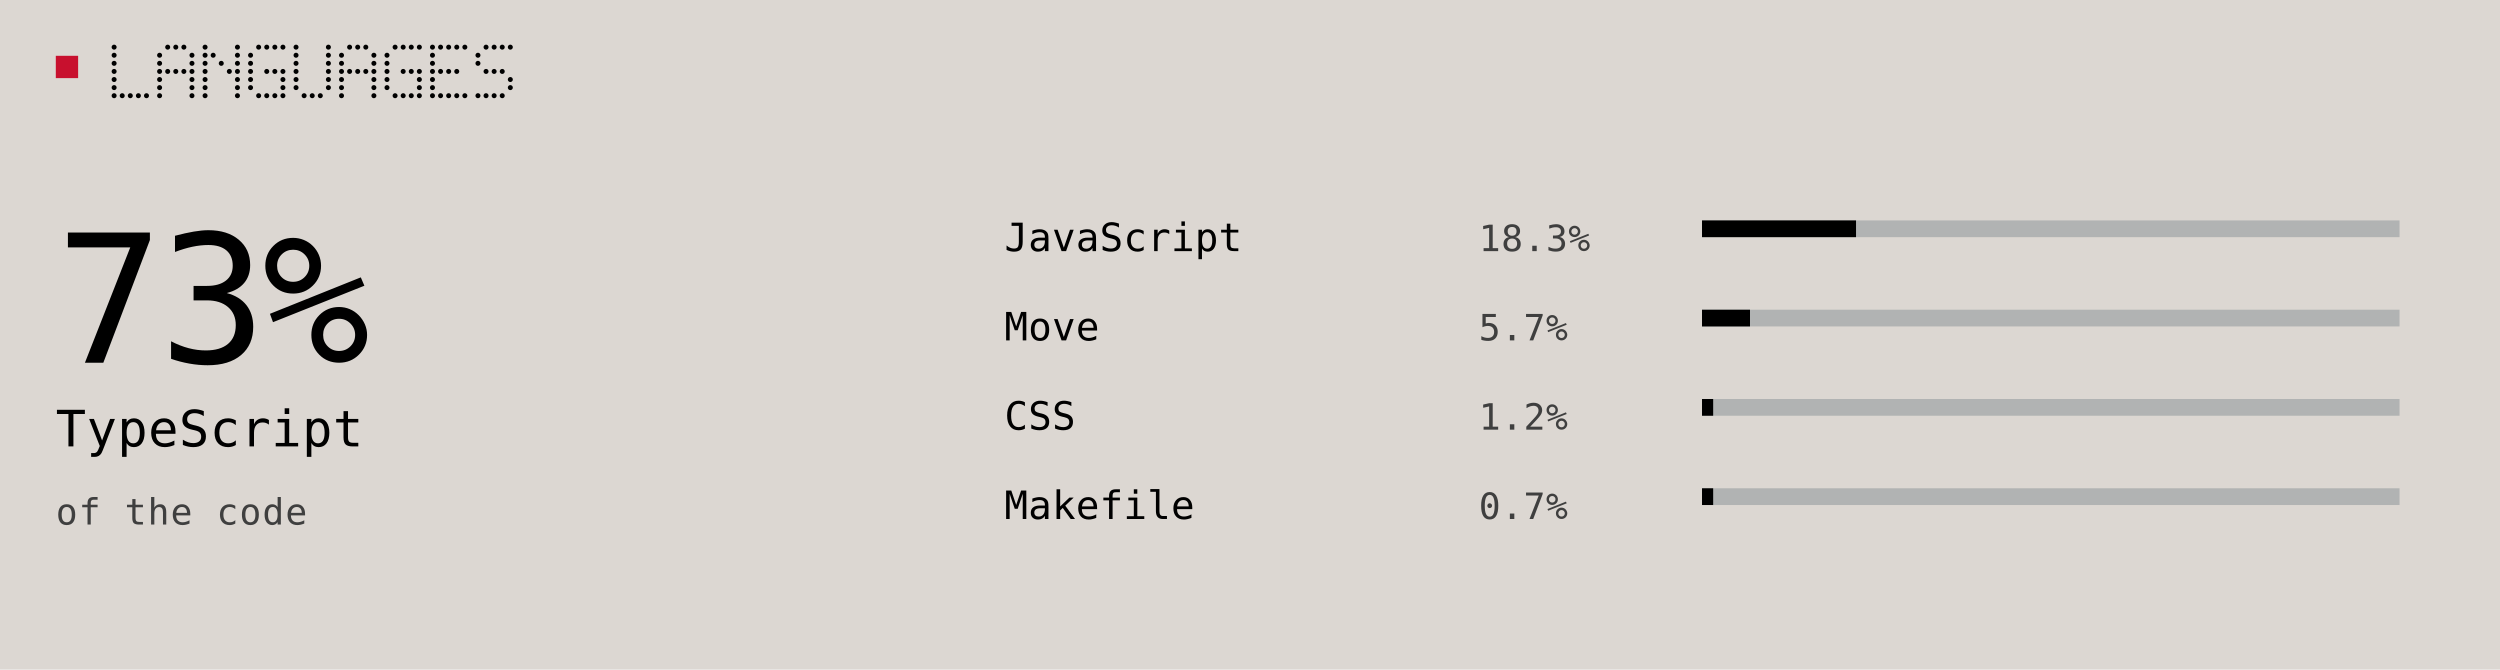
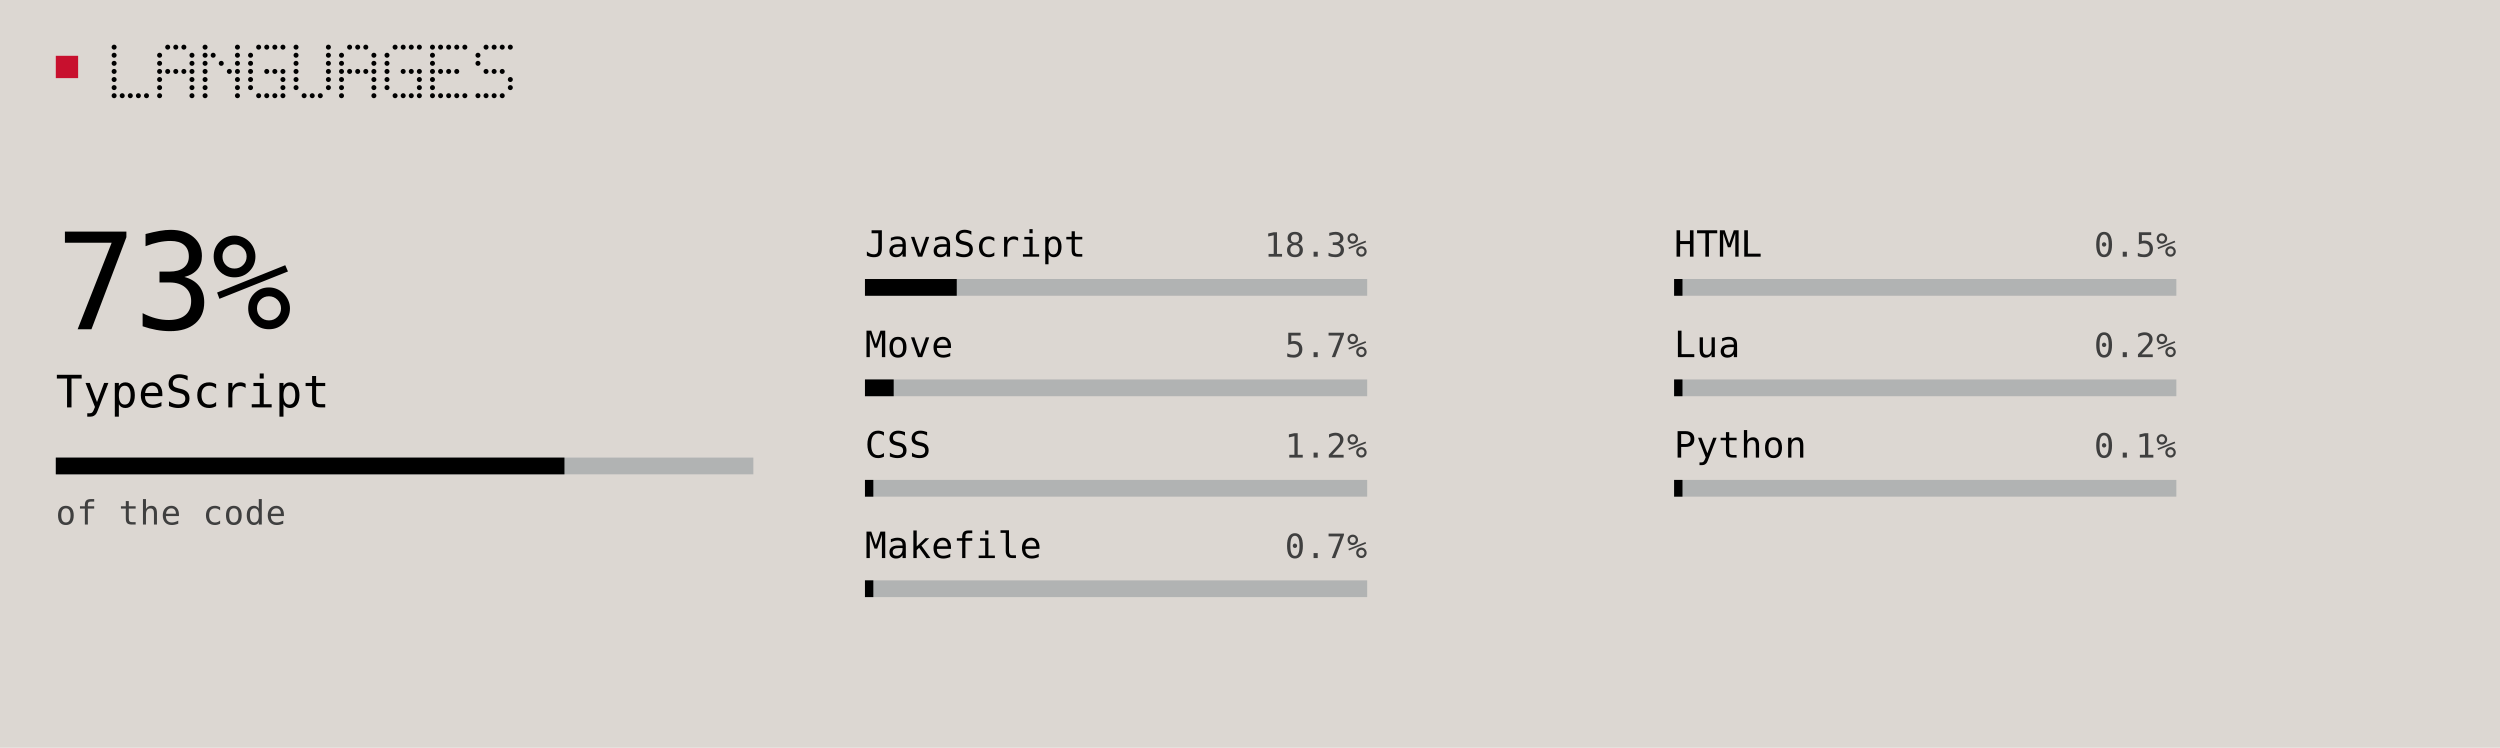
- <svg xmlns="http://www.w3.org/2000/svg" width="896" height="240" viewBox="0 0 896 240" role="img">
-   <rect width="896" height="240" fill="#DCD7D2" />
+ <svg xmlns="http://www.w3.org/2000/svg" width="896" height="268" viewBox="0 0 896 268" role="img">
+   <rect width="896" height="268" fill="#DCD7D2" />
  <rect x="20" y="20" width="8" height="8" fill="#C8102E" />
  <circle cx="40.9" cy="16.9" r="0.90" fill="#000000" />
  <circle cx="40.9" cy="19.8" r="0.90" fill="#000000" />
  <circle cx="40.9" cy="22.7" r="0.90" fill="#000000" />
  <circle cx="40.9" cy="25.6" r="0.90" fill="#000000" />
  <circle cx="40.9" cy="28.5" r="0.90" fill="#000000" />
  <circle cx="40.9" cy="31.4" r="0.90" fill="#000000" />
  <circle cx="40.9" cy="34.3" r="0.90" fill="#000000" />
  <circle cx="43.8" cy="34.3" r="0.90" fill="#000000" />
  <circle cx="46.7" cy="34.3" r="0.90" fill="#000000" />
  <circle cx="49.6" cy="34.3" r="0.90" fill="#000000" />
  <circle cx="52.5" cy="34.3" r="0.90" fill="#000000" />
  <circle cx="60.1" cy="16.9" r="0.90" fill="#000000" />
  <circle cx="63.0" cy="16.9" r="0.90" fill="#000000" />
  <circle cx="65.9" cy="16.9" r="0.90" fill="#000000" />
  <circle cx="57.2" cy="19.8" r="0.90" fill="#000000" />
  <circle cx="68.8" cy="19.8" r="0.90" fill="#000000" />
  <circle cx="57.2" cy="22.7" r="0.90" fill="#000000" />
  <circle cx="68.8" cy="22.7" r="0.90" fill="#000000" />
  <circle cx="57.2" cy="25.6" r="0.90" fill="#000000" />
  <circle cx="60.1" cy="25.6" r="0.90" fill="#000000" />
  <circle cx="63.0" cy="25.6" r="0.90" fill="#000000" />
  <circle cx="65.9" cy="25.6" r="0.90" fill="#000000" />
  <circle cx="68.8" cy="25.6" r="0.90" fill="#000000" />
  <circle cx="57.2" cy="28.5" r="0.90" fill="#000000" />
  <circle cx="68.8" cy="28.5" r="0.90" fill="#000000" />
  <circle cx="57.2" cy="31.4" r="0.90" fill="#000000" />
  <circle cx="68.8" cy="31.4" r="0.90" fill="#000000" />
  <circle cx="57.2" cy="34.3" r="0.90" fill="#000000" />
  <circle cx="68.8" cy="34.3" r="0.90" fill="#000000" />
  <circle cx="73.5" cy="16.9" r="0.90" fill="#000000" />
  <circle cx="85.1" cy="16.9" r="0.90" fill="#000000" />
  <circle cx="73.5" cy="19.8" r="0.90" fill="#000000" />
  <circle cx="76.4" cy="19.8" r="0.90" fill="#000000" />
  <circle cx="85.1" cy="19.8" r="0.90" fill="#000000" />
  <circle cx="73.5" cy="22.7" r="0.90" fill="#000000" />
  <circle cx="79.3" cy="22.7" r="0.90" fill="#000000" />
  <circle cx="85.1" cy="22.7" r="0.90" fill="#000000" />
  <circle cx="73.5" cy="25.6" r="0.90" fill="#000000" />
  <circle cx="82.2" cy="25.6" r="0.90" fill="#000000" />
  <circle cx="85.1" cy="25.6" r="0.90" fill="#000000" />
  <circle cx="73.5" cy="28.5" r="0.90" fill="#000000" />
  <circle cx="85.1" cy="28.5" r="0.90" fill="#000000" />
  <circle cx="73.5" cy="31.4" r="0.90" fill="#000000" />
  <circle cx="85.1" cy="31.4" r="0.90" fill="#000000" />
  <circle cx="73.5" cy="34.3" r="0.90" fill="#000000" />
  <circle cx="85.1" cy="34.3" r="0.90" fill="#000000" />
  <circle cx="92.7" cy="16.9" r="0.90" fill="#000000" />
  <circle cx="95.6" cy="16.9" r="0.90" fill="#000000" />
  <circle cx="98.5" cy="16.9" r="0.90" fill="#000000" />
  <circle cx="101.4" cy="16.9" r="0.90" fill="#000000" />
  <circle cx="89.8" cy="19.8" r="0.90" fill="#000000" />
  <circle cx="89.8" cy="22.7" r="0.90" fill="#000000" />
  <circle cx="89.8" cy="25.6" r="0.90" fill="#000000" />
  <circle cx="95.6" cy="25.6" r="0.90" fill="#000000" />
  <circle cx="98.5" cy="25.6" r="0.90" fill="#000000" />
  <circle cx="101.4" cy="25.6" r="0.90" fill="#000000" />
  <circle cx="89.8" cy="28.5" r="0.90" fill="#000000" />
  <circle cx="101.4" cy="28.5" r="0.90" fill="#000000" />
  <circle cx="89.8" cy="31.4" r="0.90" fill="#000000" />
  <circle cx="101.4" cy="31.4" r="0.90" fill="#000000" />
  <circle cx="92.7" cy="34.3" r="0.90" fill="#000000" />
  <circle cx="95.6" cy="34.3" r="0.90" fill="#000000" />
  <circle cx="98.5" cy="34.3" r="0.90" fill="#000000" />
  <circle cx="101.4" cy="34.3" r="0.90" fill="#000000" />
  <circle cx="106.1" cy="16.9" r="0.90" fill="#000000" />
  <circle cx="117.7" cy="16.9" r="0.90" fill="#000000" />
  <circle cx="106.1" cy="19.8" r="0.90" fill="#000000" />
  <circle cx="117.7" cy="19.8" r="0.90" fill="#000000" />
  <circle cx="106.1" cy="22.7" r="0.90" fill="#000000" />
  <circle cx="117.7" cy="22.7" r="0.90" fill="#000000" />
  <circle cx="106.1" cy="25.6" r="0.90" fill="#000000" />
  <circle cx="117.7" cy="25.6" r="0.90" fill="#000000" />
  <circle cx="106.1" cy="28.5" r="0.90" fill="#000000" />
  <circle cx="117.7" cy="28.5" r="0.90" fill="#000000" />
  <circle cx="106.1" cy="31.4" r="0.90" fill="#000000" />
  <circle cx="117.7" cy="31.4" r="0.90" fill="#000000" />
  <circle cx="109.0" cy="34.3" r="0.90" fill="#000000" />
  <circle cx="111.9" cy="34.3" r="0.90" fill="#000000" />
  <circle cx="114.8" cy="34.3" r="0.90" fill="#000000" />
  <circle cx="125.3" cy="16.9" r="0.90" fill="#000000" />
  <circle cx="128.2" cy="16.9" r="0.90" fill="#000000" />
  <circle cx="131.1" cy="16.9" r="0.90" fill="#000000" />
  <circle cx="122.4" cy="19.8" r="0.90" fill="#000000" />
  <circle cx="134.0" cy="19.8" r="0.90" fill="#000000" />
  <circle cx="122.4" cy="22.7" r="0.90" fill="#000000" />
  <circle cx="134.0" cy="22.7" r="0.90" fill="#000000" />
  <circle cx="122.4" cy="25.6" r="0.90" fill="#000000" />
  <circle cx="125.3" cy="25.6" r="0.90" fill="#000000" />
  <circle cx="128.2" cy="25.6" r="0.90" fill="#000000" />
  <circle cx="131.1" cy="25.6" r="0.90" fill="#000000" />
  <circle cx="134.0" cy="25.6" r="0.90" fill="#000000" />
  <circle cx="122.4" cy="28.5" r="0.90" fill="#000000" />
  <circle cx="134.0" cy="28.5" r="0.90" fill="#000000" />
  <circle cx="122.4" cy="31.4" r="0.90" fill="#000000" />
  <circle cx="134.0" cy="31.4" r="0.90" fill="#000000" />
  <circle cx="122.4" cy="34.3" r="0.90" fill="#000000" />
  <circle cx="134.0" cy="34.3" r="0.90" fill="#000000" />
  <circle cx="141.6" cy="16.9" r="0.90" fill="#000000" />
  <circle cx="144.5" cy="16.9" r="0.90" fill="#000000" />
  <circle cx="147.4" cy="16.9" r="0.90" fill="#000000" />
  <circle cx="150.3" cy="16.9" r="0.90" fill="#000000" />
  <circle cx="138.7" cy="19.8" r="0.90" fill="#000000" />
  <circle cx="138.7" cy="22.7" r="0.90" fill="#000000" />
  <circle cx="138.7" cy="25.6" r="0.90" fill="#000000" />
  <circle cx="144.5" cy="25.6" r="0.90" fill="#000000" />
  <circle cx="147.4" cy="25.6" r="0.90" fill="#000000" />
  <circle cx="150.3" cy="25.6" r="0.90" fill="#000000" />
  <circle cx="138.7" cy="28.5" r="0.90" fill="#000000" />
  <circle cx="150.3" cy="28.5" r="0.90" fill="#000000" />
  <circle cx="138.7" cy="31.4" r="0.90" fill="#000000" />
  <circle cx="150.3" cy="31.4" r="0.90" fill="#000000" />
  <circle cx="141.6" cy="34.3" r="0.90" fill="#000000" />
  <circle cx="144.5" cy="34.3" r="0.90" fill="#000000" />
  <circle cx="147.4" cy="34.3" r="0.90" fill="#000000" />
  <circle cx="150.3" cy="34.3" r="0.90" fill="#000000" />
  <circle cx="155.0" cy="16.9" r="0.90" fill="#000000" />
  <circle cx="157.9" cy="16.9" r="0.90" fill="#000000" />
  <circle cx="160.8" cy="16.9" r="0.90" fill="#000000" />
  <circle cx="163.7" cy="16.9" r="0.90" fill="#000000" />
  <circle cx="166.6" cy="16.9" r="0.90" fill="#000000" />
  <circle cx="155.0" cy="19.8" r="0.90" fill="#000000" />
  <circle cx="155.0" cy="22.7" r="0.90" fill="#000000" />
  <circle cx="155.0" cy="25.6" r="0.90" fill="#000000" />
  <circle cx="157.9" cy="25.6" r="0.90" fill="#000000" />
  <circle cx="160.8" cy="25.6" r="0.90" fill="#000000" />
  <circle cx="163.7" cy="25.6" r="0.90" fill="#000000" />
  <circle cx="155.0" cy="28.5" r="0.90" fill="#000000" />
  <circle cx="155.0" cy="31.4" r="0.90" fill="#000000" />
  <circle cx="155.0" cy="34.3" r="0.90" fill="#000000" />
  <circle cx="157.9" cy="34.3" r="0.90" fill="#000000" />
  <circle cx="160.8" cy="34.3" r="0.90" fill="#000000" />
  <circle cx="163.7" cy="34.3" r="0.90" fill="#000000" />
  <circle cx="166.6" cy="34.3" r="0.90" fill="#000000" />
  <circle cx="174.2" cy="16.9" r="0.90" fill="#000000" />
  <circle cx="177.1" cy="16.9" r="0.90" fill="#000000" />
  <circle cx="180.0" cy="16.9" r="0.90" fill="#000000" />
  <circle cx="182.9" cy="16.9" r="0.90" fill="#000000" />
  <circle cx="171.3" cy="19.8" r="0.90" fill="#000000" />
  <circle cx="171.3" cy="22.7" r="0.90" fill="#000000" />
  <circle cx="174.2" cy="25.6" r="0.90" fill="#000000" />
  <circle cx="177.1" cy="25.6" r="0.90" fill="#000000" />
  <circle cx="180.0" cy="25.6" r="0.90" fill="#000000" />
  <circle cx="182.9" cy="28.5" r="0.90" fill="#000000" />
  <circle cx="182.9" cy="31.4" r="0.90" fill="#000000" />
  <circle cx="171.3" cy="34.3" r="0.90" fill="#000000" />
  <circle cx="174.2" cy="34.3" r="0.90" fill="#000000" />
  <circle cx="177.1" cy="34.3" r="0.90" fill="#000000" />
  <circle cx="180.0" cy="34.3" r="0.90" fill="#000000" />
-   <text x="20" y="130" fill="#000000" font-family="ui-monospace, Geist Mono, monospace" font-size="64" letter-spacing="-1.5" dominant-baseline="auto">73%</text>
-   <text x="20" y="160" fill="#000000" font-family="ui-monospace, Geist Mono, monospace" font-size="18" letter-spacing="0.2" dominant-baseline="auto">TypeScript</text>
-   <text x="20" y="188" fill="#3F3F3F" font-family="ui-monospace, Geist Mono, monospace" font-size="13" letter-spacing="0.4" dominant-baseline="auto">of the code</text>
-   <text x="360" y="90" fill="#000000" font-family="ui-monospace, Geist Mono, monospace" font-size="14" letter-spacing="0.1" dominant-baseline="auto">JavaScript</text>
-   <text x="530" y="90" fill="#3F3F3F" font-family="ui-monospace, Geist Mono, monospace" font-size="13" letter-spacing="0.2" dominant-baseline="auto">18.3%</text>
-   <rect x="610" y="79" width="250" height="6" fill="#B1B3B3" />
-   <rect x="610" y="79" width="55.2" height="6" fill="#000000" />
-   <text x="360" y="122" fill="#000000" font-family="ui-monospace, Geist Mono, monospace" font-size="14" letter-spacing="0.1" dominant-baseline="auto">Move</text>
-   <text x="530" y="122" fill="#3F3F3F" font-family="ui-monospace, Geist Mono, monospace" font-size="13" letter-spacing="0.2" dominant-baseline="auto">5.7%</text>
-   <rect x="610" y="111" width="250" height="6" fill="#B1B3B3" />
-   <rect x="610" y="111" width="17.2" height="6" fill="#000000" />
-   <text x="360" y="154" fill="#000000" font-family="ui-monospace, Geist Mono, monospace" font-size="14" letter-spacing="0.1" dominant-baseline="auto">CSS</text>
-   <text x="530" y="154" fill="#3F3F3F" font-family="ui-monospace, Geist Mono, monospace" font-size="13" letter-spacing="0.2" dominant-baseline="auto">1.2%</text>
-   <rect x="610" y="143" width="250" height="6" fill="#B1B3B3" />
-   <rect x="610" y="143" width="4.0" height="6" fill="#000000" />
-   <text x="360" y="186" fill="#000000" font-family="ui-monospace, Geist Mono, monospace" font-size="14" letter-spacing="0.1" dominant-baseline="auto">Makefile</text>
-   <text x="530" y="186" fill="#3F3F3F" font-family="ui-monospace, Geist Mono, monospace" font-size="13" letter-spacing="0.2" dominant-baseline="auto">0.7%</text>
-   <rect x="610" y="175" width="250" height="6" fill="#B1B3B3" />
-   <rect x="610" y="175" width="4.0" height="6" fill="#000000" />
+   <text x="20" y="118" fill="#000000" text-anchor="start" font-family="ui-monospace, Geist Mono, monospace" font-size="48" letter-spacing="-1" dominant-baseline="auto">73%</text>
+   <text x="20" y="146" fill="#000000" text-anchor="start" font-family="ui-monospace, Geist Mono, monospace" font-size="16" letter-spacing="0.2" dominant-baseline="auto">TypeScript</text>
+   <rect x="20" y="164" width="250" height="6" fill="#B1B3B3" />
+   <rect x="20" y="164" width="182.3" height="6" fill="#000000" />
+   <text x="20" y="188" fill="#3F3F3F" text-anchor="start" font-family="ui-monospace, Geist Mono, monospace" font-size="12" letter-spacing="0.3" dominant-baseline="auto">of the code</text>
+   <text x="310" y="92" fill="#000000" text-anchor="start" font-family="ui-monospace, Geist Mono, monospace" font-size="13" letter-spacing="0.1" dominant-baseline="auto">JavaScript</text>
+   <text x="490" y="92" fill="#3F3F3F" text-anchor="end" font-family="ui-monospace, Geist Mono, monospace" font-size="12" letter-spacing="0.2" dominant-baseline="auto">18.3%</text>
+   <rect x="310" y="100" width="180" height="6" fill="#B1B3B3" />
+   <rect x="310" y="100" width="32.9" height="6" fill="#000000" />
+   <text x="310" y="128" fill="#000000" text-anchor="start" font-family="ui-monospace, Geist Mono, monospace" font-size="13" letter-spacing="0.1" dominant-baseline="auto">Move</text>
+   <text x="490" y="128" fill="#3F3F3F" text-anchor="end" font-family="ui-monospace, Geist Mono, monospace" font-size="12" letter-spacing="0.2" dominant-baseline="auto">5.7%</text>
+   <rect x="310" y="136" width="180" height="6" fill="#B1B3B3" />
+   <rect x="310" y="136" width="10.3" height="6" fill="#000000" />
+   <text x="310" y="164" fill="#000000" text-anchor="start" font-family="ui-monospace, Geist Mono, monospace" font-size="13" letter-spacing="0.1" dominant-baseline="auto">CSS</text>
+   <text x="490" y="164" fill="#3F3F3F" text-anchor="end" font-family="ui-monospace, Geist Mono, monospace" font-size="12" letter-spacing="0.2" dominant-baseline="auto">1.2%</text>
+   <rect x="310" y="172" width="180" height="6" fill="#B1B3B3" />
+   <rect x="310" y="172" width="3.0" height="6" fill="#000000" />
+   <text x="310" y="200" fill="#000000" text-anchor="start" font-family="ui-monospace, Geist Mono, monospace" font-size="13" letter-spacing="0.1" dominant-baseline="auto">Makefile</text>
+   <text x="490" y="200" fill="#3F3F3F" text-anchor="end" font-family="ui-monospace, Geist Mono, monospace" font-size="12" letter-spacing="0.2" dominant-baseline="auto">0.7%</text>
+   <rect x="310" y="208" width="180" height="6" fill="#B1B3B3" />
+   <rect x="310" y="208" width="3.0" height="6" fill="#000000" />
+   <text x="600" y="92" fill="#000000" text-anchor="start" font-family="ui-monospace, Geist Mono, monospace" font-size="13" letter-spacing="0.1" dominant-baseline="auto">HTML</text>
+   <text x="780" y="92" fill="#3F3F3F" text-anchor="end" font-family="ui-monospace, Geist Mono, monospace" font-size="12" letter-spacing="0.2" dominant-baseline="auto">0.5%</text>
+   <rect x="600" y="100" width="180" height="6" fill="#B1B3B3" />
+   <rect x="600" y="100" width="3.0" height="6" fill="#000000" />
+   <text x="600" y="128" fill="#000000" text-anchor="start" font-family="ui-monospace, Geist Mono, monospace" font-size="13" letter-spacing="0.1" dominant-baseline="auto">Lua</text>
+   <text x="780" y="128" fill="#3F3F3F" text-anchor="end" font-family="ui-monospace, Geist Mono, monospace" font-size="12" letter-spacing="0.2" dominant-baseline="auto">0.2%</text>
+   <rect x="600" y="136" width="180" height="6" fill="#B1B3B3" />
+   <rect x="600" y="136" width="3.0" height="6" fill="#000000" />
+   <text x="600" y="164" fill="#000000" text-anchor="start" font-family="ui-monospace, Geist Mono, monospace" font-size="13" letter-spacing="0.1" dominant-baseline="auto">Python</text>
+   <text x="780" y="164" fill="#3F3F3F" text-anchor="end" font-family="ui-monospace, Geist Mono, monospace" font-size="12" letter-spacing="0.2" dominant-baseline="auto">0.1%</text>
+   <rect x="600" y="172" width="180" height="6" fill="#B1B3B3" />
+   <rect x="600" y="172" width="3.0" height="6" fill="#000000" />
</svg>
